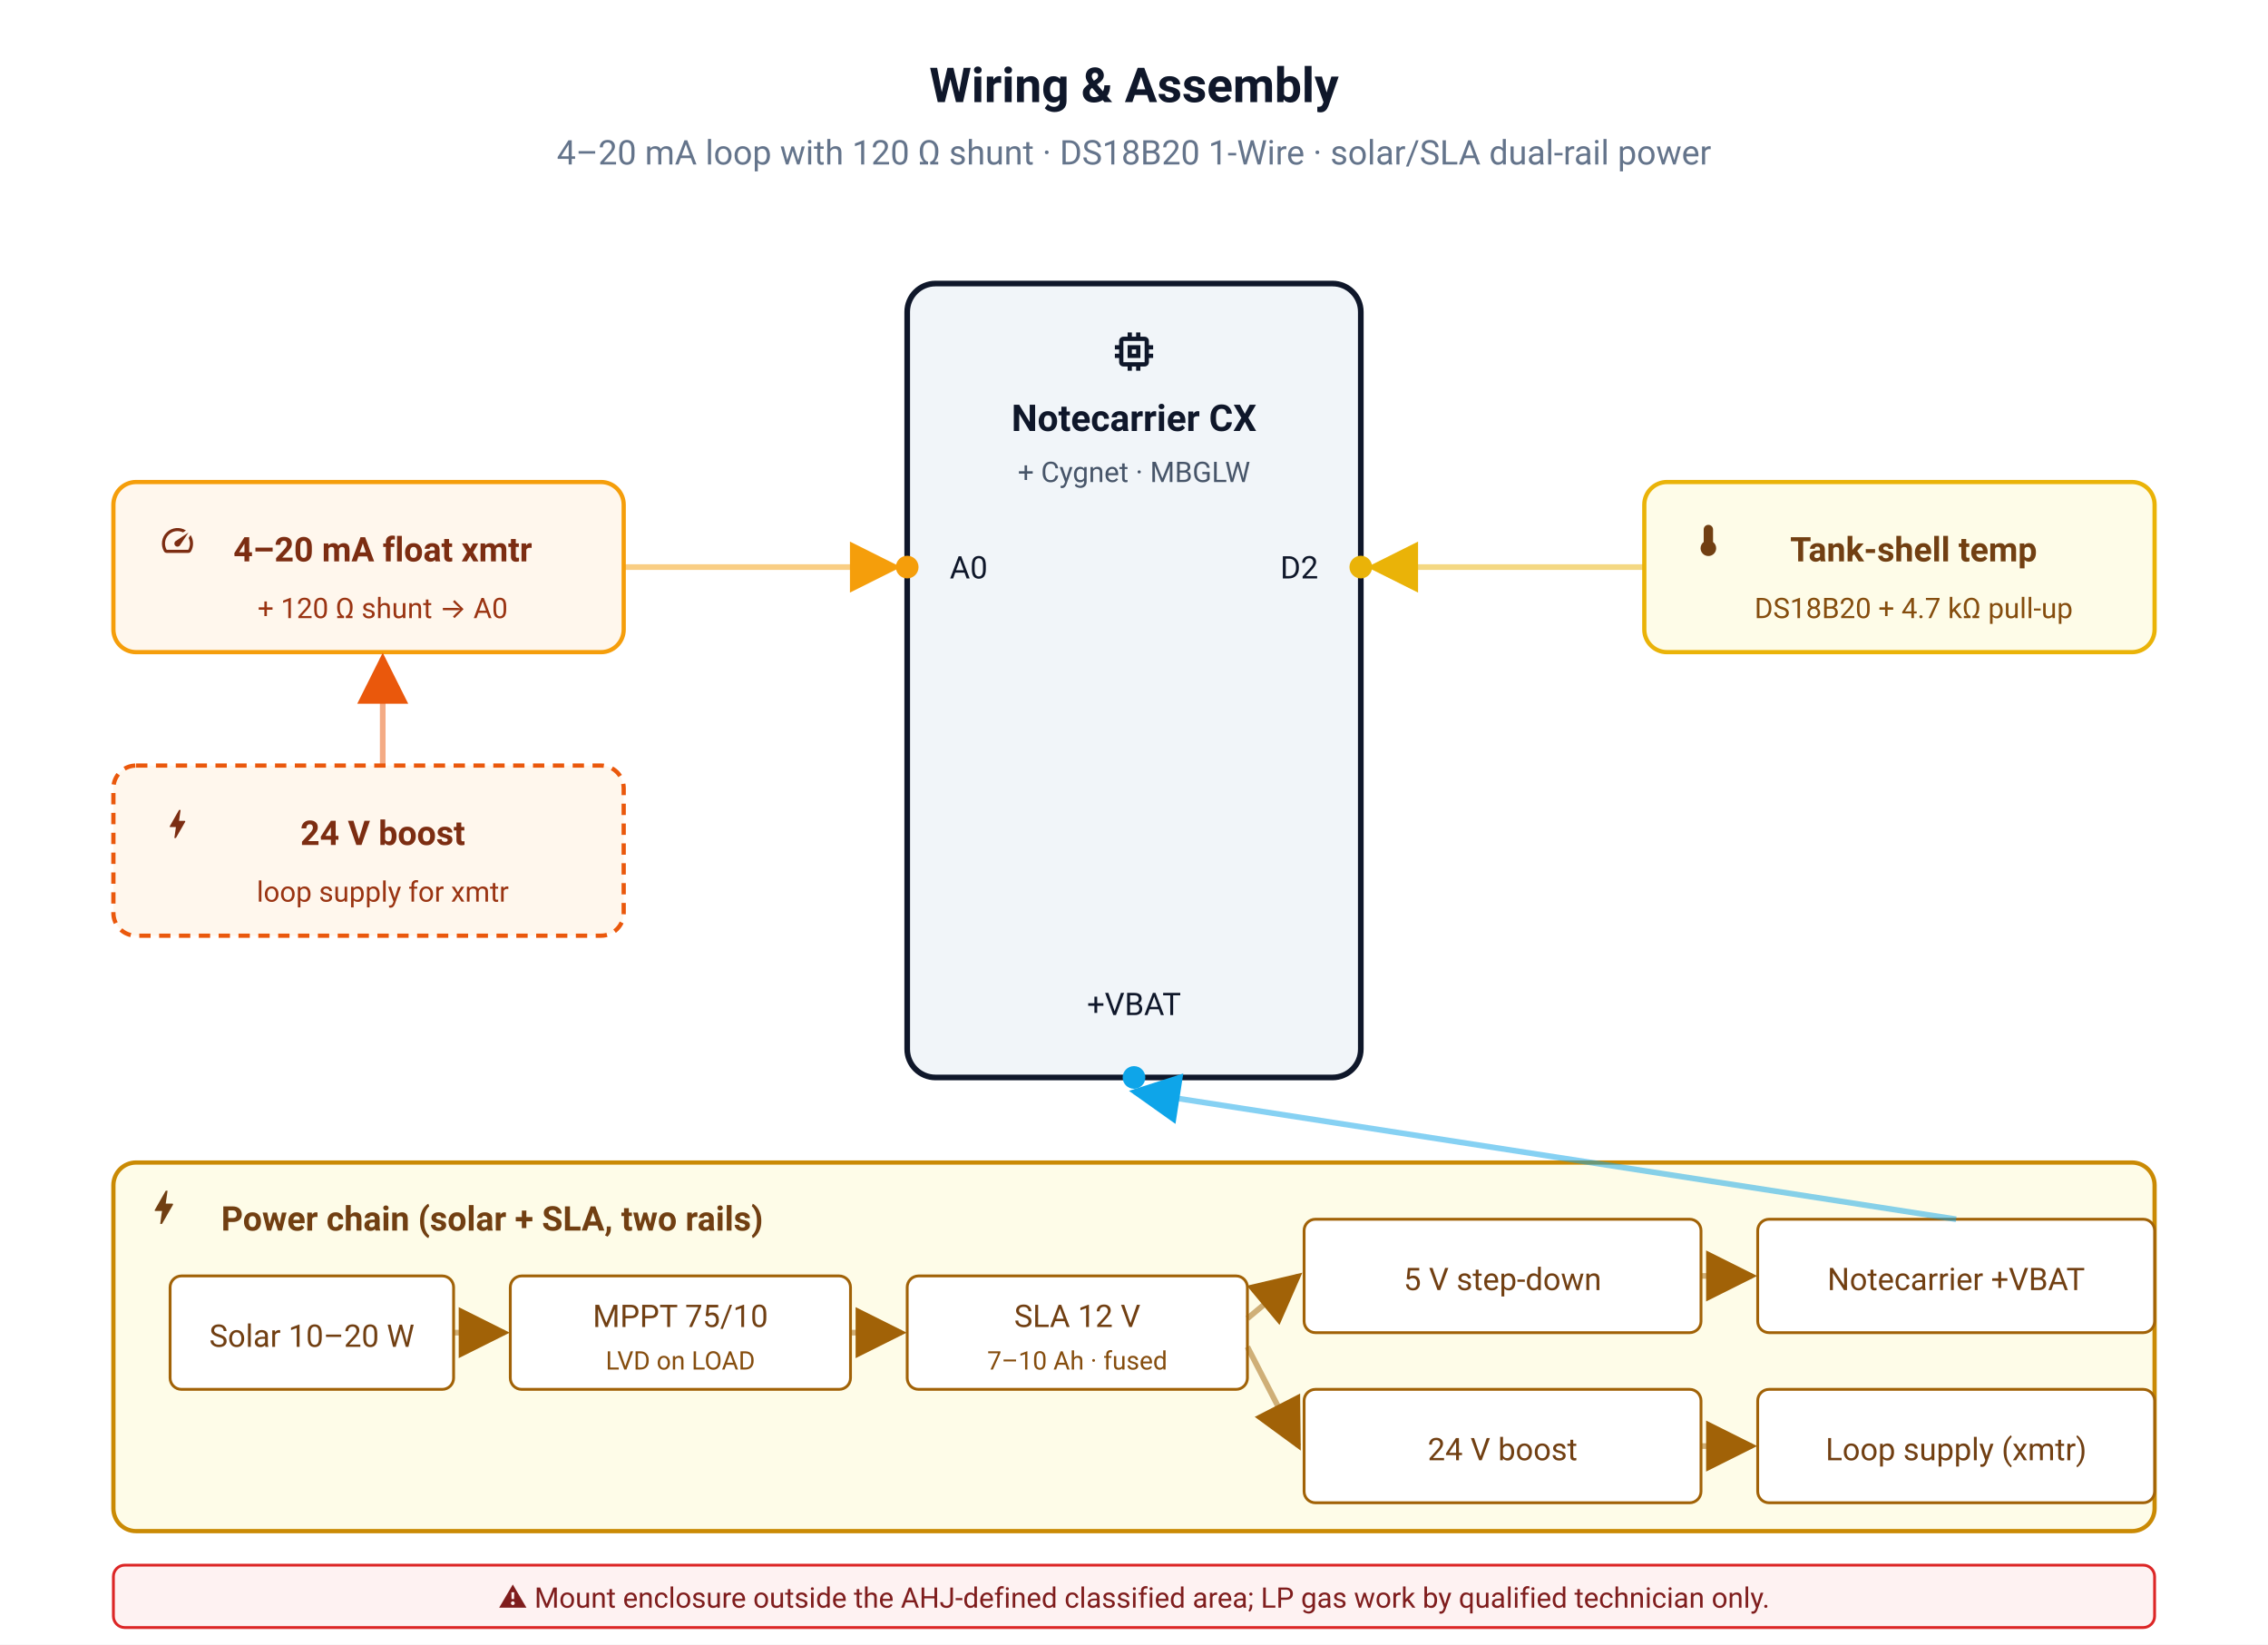
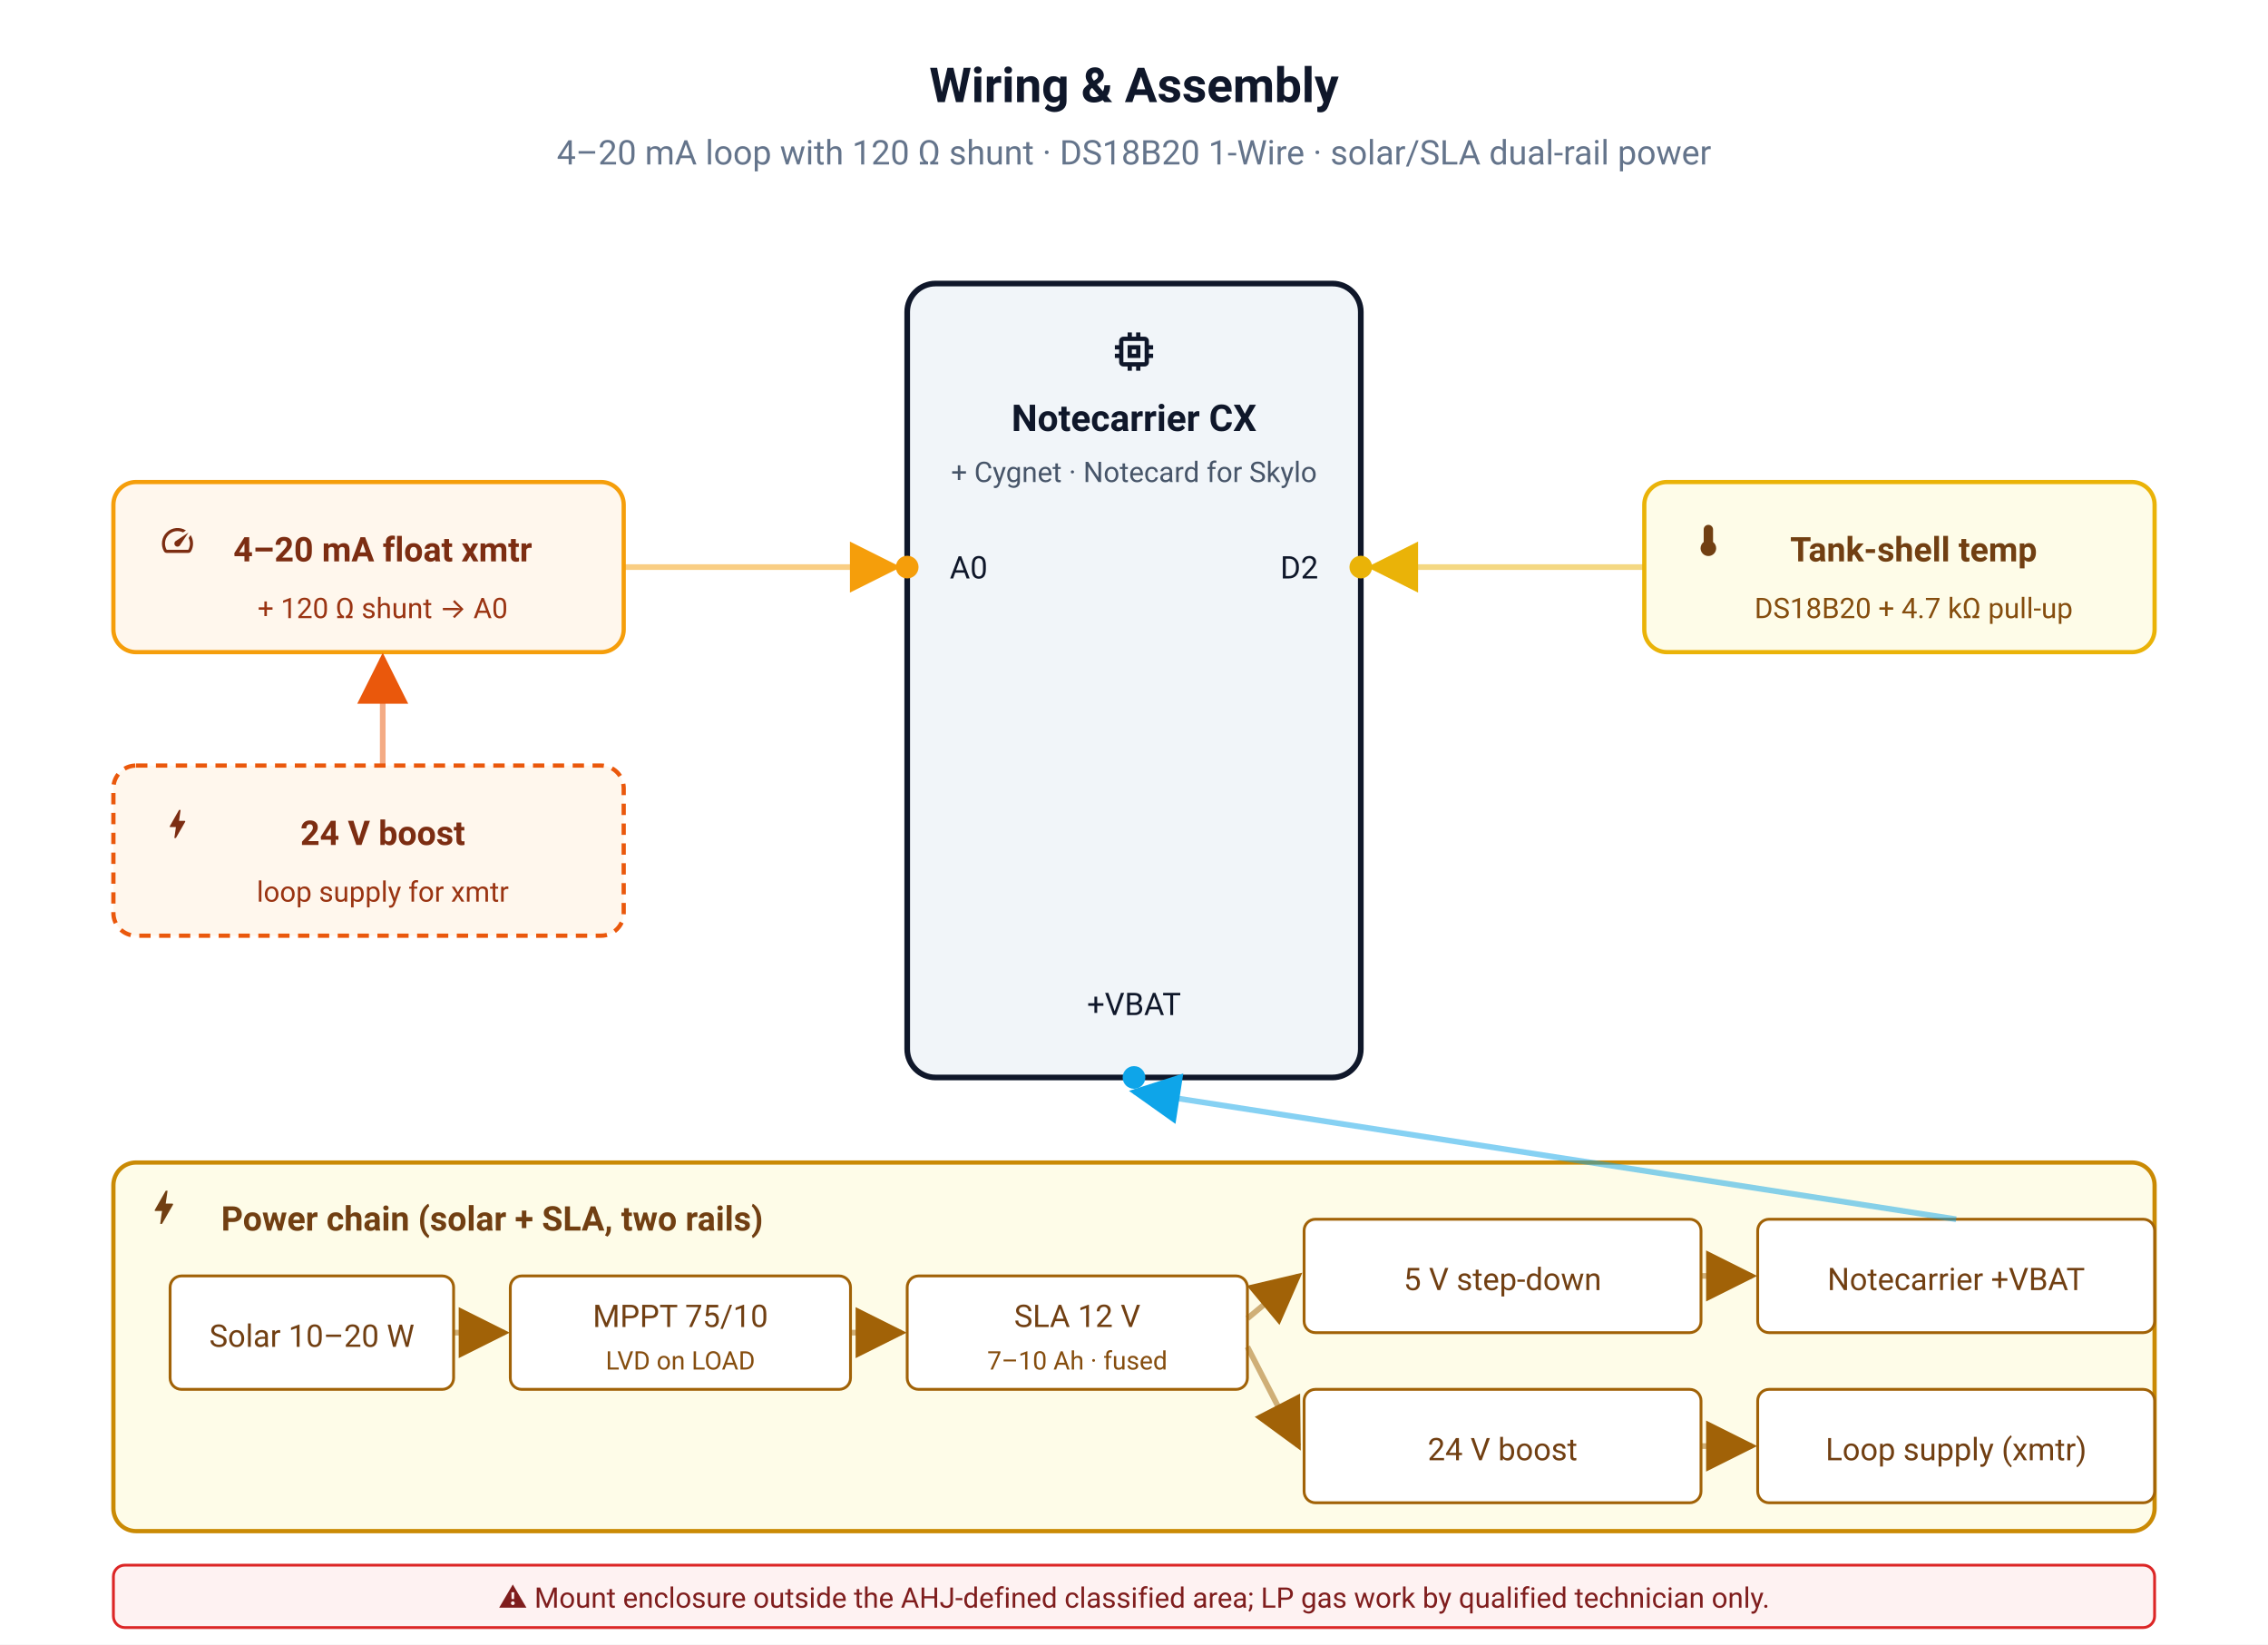
<svg xmlns="http://www.w3.org/2000/svg" viewBox="0 0 800 580" width="800" font-family="-apple-system,BlinkMacSystemFont,'Segoe UI',Roboto,sans-serif">
  <defs>
    <marker id="ar-amber" viewBox="0 0 10 10" refX="9" refY="5" markerWidth="9" markerHeight="9" orient="auto-start-reverse">
      <path d="M0,0 L10,5 L0,10 z" fill="#f59e0b" />
    </marker>
    <marker id="ar-orange" viewBox="0 0 10 10" refX="9" refY="5" markerWidth="9" markerHeight="9" orient="auto-start-reverse">
      <path d="M0,0 L10,5 L0,10 z" fill="#ea580c" />
    </marker>
    <marker id="ar-sky" viewBox="0 0 10 10" refX="9" refY="5" markerWidth="9" markerHeight="9" orient="auto-start-reverse">
      <path d="M0,0 L10,5 L0,10 z" fill="#0ea5e9" />
    </marker>
    <marker id="ar-yellow" viewBox="0 0 10 10" refX="9" refY="5" markerWidth="9" markerHeight="9" orient="auto-start-reverse">
      <path d="M0,0 L10,5 L0,10 z" fill="#eab308" />
    </marker>
    <marker id="ar-brown" viewBox="0 0 10 10" refX="9" refY="5" markerWidth="9" markerHeight="9" orient="auto-start-reverse">
      <path d="M0,0 L10,5 L0,10 z" fill="#a16207" />
    </marker>
  </defs>
  <rect width="800" height="580" fill="#ffffff" />
  <text x="400" y="36" text-anchor="middle" font-size="17" font-weight="700" fill="#0f172a">Wiring &amp; Assembly</text>
  <text x="400" y="58" text-anchor="middle" font-size="12" fill="#64748b">4–20 mA loop with 120 Ω shunt · DS18B20 1-Wire · solar/SLA dual-rail power</text>
  <rect x="320" y="100" width="160" height="280" rx="10" fill="#f1f5f9" stroke="#0f172a" stroke-width="2" />
  <g transform="translate(391,115) scale(0.75)" fill="#0f172a">
    <path d="M15 9H9v6h6V9zm-2 4h-2v-2h2v2zm8-2V9h-2V7c0-1.1-.9-2-2-2h-2V3h-2v2h-2V3H9v2H7c-1.1 0-2 .9-2 2v2H3v2h2v2H3v2h2v2c0 1.1.9 2 2 2h2v2h2v-2h2v2h2v-2h2c1.1 0 2-.9 2-2v-2h2v-2h-2v-2h2zm-4 6H7V7h10v10z" />
  </g>
  <text x="400" y="152" text-anchor="middle" font-size="13" font-weight="700" fill="#0f172a">Notecarrier CX</text>
-   <text x="400" y="170" text-anchor="middle" font-size="10" fill="#475569">+ Cygnet · MBGLW</text>
+   <text x="400" y="170" text-anchor="middle" font-size="10" fill="#475569">+ Cygnet · Notecard for Skylo</text>
  <g font-size="11" fill="#0f172a">
    <text x="335" y="204">A0</text>
    <text x="465" y="204" text-anchor="end">D2</text>
    <text x="400" y="358" text-anchor="middle">+VBAT</text>
  </g>
  <g>
    <circle cx="320" cy="200" r="4" fill="#f59e0b" />
    <circle cx="480" cy="200" r="4" fill="#eab308" />
    <circle cx="400" cy="380" r="4" fill="#0ea5e9" />
  </g>
  <rect x="40" y="170" width="180" height="60" rx="8" fill="#fff7ed" stroke="#f59e0b" stroke-width="1.5" />
  <g transform="translate(56,184) scale(0.55)" fill="#7c2d12">
    <path d="M20.38 8.57l-1.23 1.85a8 8 0 0 1-.22 7.58H5.07A8 8 0 0 1 15.58 6.85l1.85-1.23A10 10 0 0 0 3.35 19a2 2 0 0 0 1.72 1h13.85a2 2 0 0 0 1.74-1 10 10 0 0 0-.27-10.44zm-9.79 6.84a2 2 0 0 0 2.83 0l5.66-8.49-8.49 5.66a2 2 0 0 0 0 2.83z" />
  </g>
  <text x="135" y="198" text-anchor="middle" font-size="12" font-weight="700" fill="#7c2d12">4–20 mA float xmtr</text>
  <text x="135" y="218" text-anchor="middle" font-size="10" fill="#9a3412">+ 120 Ω shunt → A0</text>
  <rect x="580" y="170" width="180" height="60" rx="8" fill="#fefce8" stroke="#eab308" stroke-width="1.5" />
  <g transform="translate(596,184) scale(0.55)" fill="#713f12">
    <path d="M15 13V5c0-1.66-1.34-3-3-3S9 3.34 9 5v8c-1.21.91-2 2.37-2 4 0 2.76 2.24 5 5 5s5-2.24 5-5c0-1.63-.79-3.09-2-4z" />
  </g>
  <text x="675" y="198" text-anchor="middle" font-size="12" font-weight="700" fill="#713f12">Tank-shell temp</text>
  <text x="675" y="218" text-anchor="middle" font-size="10" fill="#854d0e">DS18B20 + 4.7 kΩ pull-up</text>
  <rect x="40" y="270" width="180" height="60" rx="8" fill="#fff7ed" stroke="#ea580c" stroke-width="1.5" stroke-dasharray="4,3" />
  <g transform="translate(56,284) scale(0.55)" fill="#7c2d12">
    <path d="M11 21h-1l1-7H7.5c-.88 0-.33-.75-.31-.78C8.48 10.94 10.42 7.54 13.01 3h1l-1 7h3.51c.4 0 .62.19.4.66C12.97 17.55 11 21 11 21z" />
  </g>
  <text x="135" y="298" text-anchor="middle" font-size="12" font-weight="700" fill="#7c2d12">24 V boost</text>
  <text x="135" y="318" text-anchor="middle" font-size="10" fill="#9a3412">loop supply for xmtr</text>
  <line x1="220" y1="200" x2="316" y2="200" stroke="#f59e0b" stroke-opacity="0.5" stroke-width="2" marker-end="url(#ar-amber)" />
  <line x1="580" y1="200" x2="484" y2="200" stroke="#eab308" stroke-opacity="0.5" stroke-width="2" marker-end="url(#ar-yellow)" />
  <line x1="135" y1="270" x2="135" y2="232" stroke="#ea580c" stroke-opacity="0.5" stroke-width="2" marker-end="url(#ar-orange)" />
  <rect x="40" y="410" width="720" height="130" rx="8" fill="#fefce8" stroke="#ca8a04" stroke-width="1.5" />
  <g transform="translate(50,418) scale(0.65)" fill="#713f12">
    <path d="M11 21h-1l1-7H7.5c-.88 0-.33-.75-.31-.78C8.48 10.94 10.42 7.54 13.01 3h1l-1 7h3.51c.4 0 .62.19.4.66C12.97 17.55 11 21 11 21z" />
  </g>
  <text x="78" y="434" font-size="12" font-weight="700" fill="#713f12">Power chain (solar + SLA, two rails)</text>
  <rect x="60" y="450" width="100" height="40" rx="4" fill="#ffffff" stroke="#a16207" />
  <text x="110" y="475" text-anchor="middle" font-size="11" fill="#713f12">Solar 10–20 W</text>
  <rect x="180" y="450" width="120" height="40" rx="4" fill="#ffffff" stroke="#a16207" />
  <text x="240" y="468" text-anchor="middle" font-size="11" fill="#713f12">MPPT 75/10</text>
  <text x="240" y="483" text-anchor="middle" font-size="9" fill="#854d0e">LVD on LOAD</text>
  <rect x="320" y="450" width="120" height="40" rx="4" fill="#ffffff" stroke="#a16207" />
  <text x="380" y="468" text-anchor="middle" font-size="11" fill="#713f12">SLA 12 V</text>
  <text x="380" y="483" text-anchor="middle" font-size="9" fill="#854d0e">7–10 Ah · fused</text>
  <rect x="460" y="430" width="140" height="40" rx="4" fill="#ffffff" stroke="#a16207" />
  <text x="530" y="455" text-anchor="middle" font-size="11" fill="#713f12">5 V step-down</text>
  <rect x="460" y="490" width="140" height="40" rx="4" fill="#ffffff" stroke="#a16207" />
  <text x="530" y="515" text-anchor="middle" font-size="11" fill="#713f12">24 V boost</text>
  <rect x="620" y="430" width="140" height="40" rx="4" fill="#ffffff" stroke="#a16207" />
  <text x="690" y="455" text-anchor="middle" font-size="11" fill="#713f12">Notecarrier +VBAT</text>
  <rect x="620" y="490" width="140" height="40" rx="4" fill="#ffffff" stroke="#a16207" />
  <text x="690" y="515" text-anchor="middle" font-size="11" fill="#713f12">Loop supply (xmtr)</text>
  <line x1="160" y1="470" x2="178" y2="470" stroke="#a16207" stroke-opacity="0.5" stroke-width="2" marker-end="url(#ar-brown)" />
  <line x1="300" y1="470" x2="318" y2="470" stroke="#a16207" stroke-opacity="0.5" stroke-width="2" marker-end="url(#ar-brown)" />
  <line x1="440" y1="465" x2="458" y2="450" stroke="#a16207" stroke-opacity="0.5" stroke-width="2" marker-end="url(#ar-brown)" />
  <line x1="440" y1="475" x2="458" y2="510" stroke="#a16207" stroke-opacity="0.5" stroke-width="2" marker-end="url(#ar-brown)" />
  <line x1="600" y1="450" x2="618" y2="450" stroke="#a16207" stroke-opacity="0.5" stroke-width="2" marker-end="url(#ar-brown)" />
  <line x1="600" y1="510" x2="618" y2="510" stroke="#a16207" stroke-opacity="0.5" stroke-width="2" marker-end="url(#ar-brown)" />
  <line x1="690" y1="430" x2="400" y2="385" stroke="#0ea5e9" stroke-opacity="0.5" stroke-width="2" marker-end="url(#ar-sky)" />
  <rect x="40" y="552" width="720" height="22" rx="4" fill="#fef2f2" stroke="#dc2626" />
  <text x="400" y="567" text-anchor="middle" font-size="10" fill="#7f1d1d">⚠ Mount enclosure outside the AHJ-defined classified area; LP gas work by qualified technician only.</text>
</svg>
